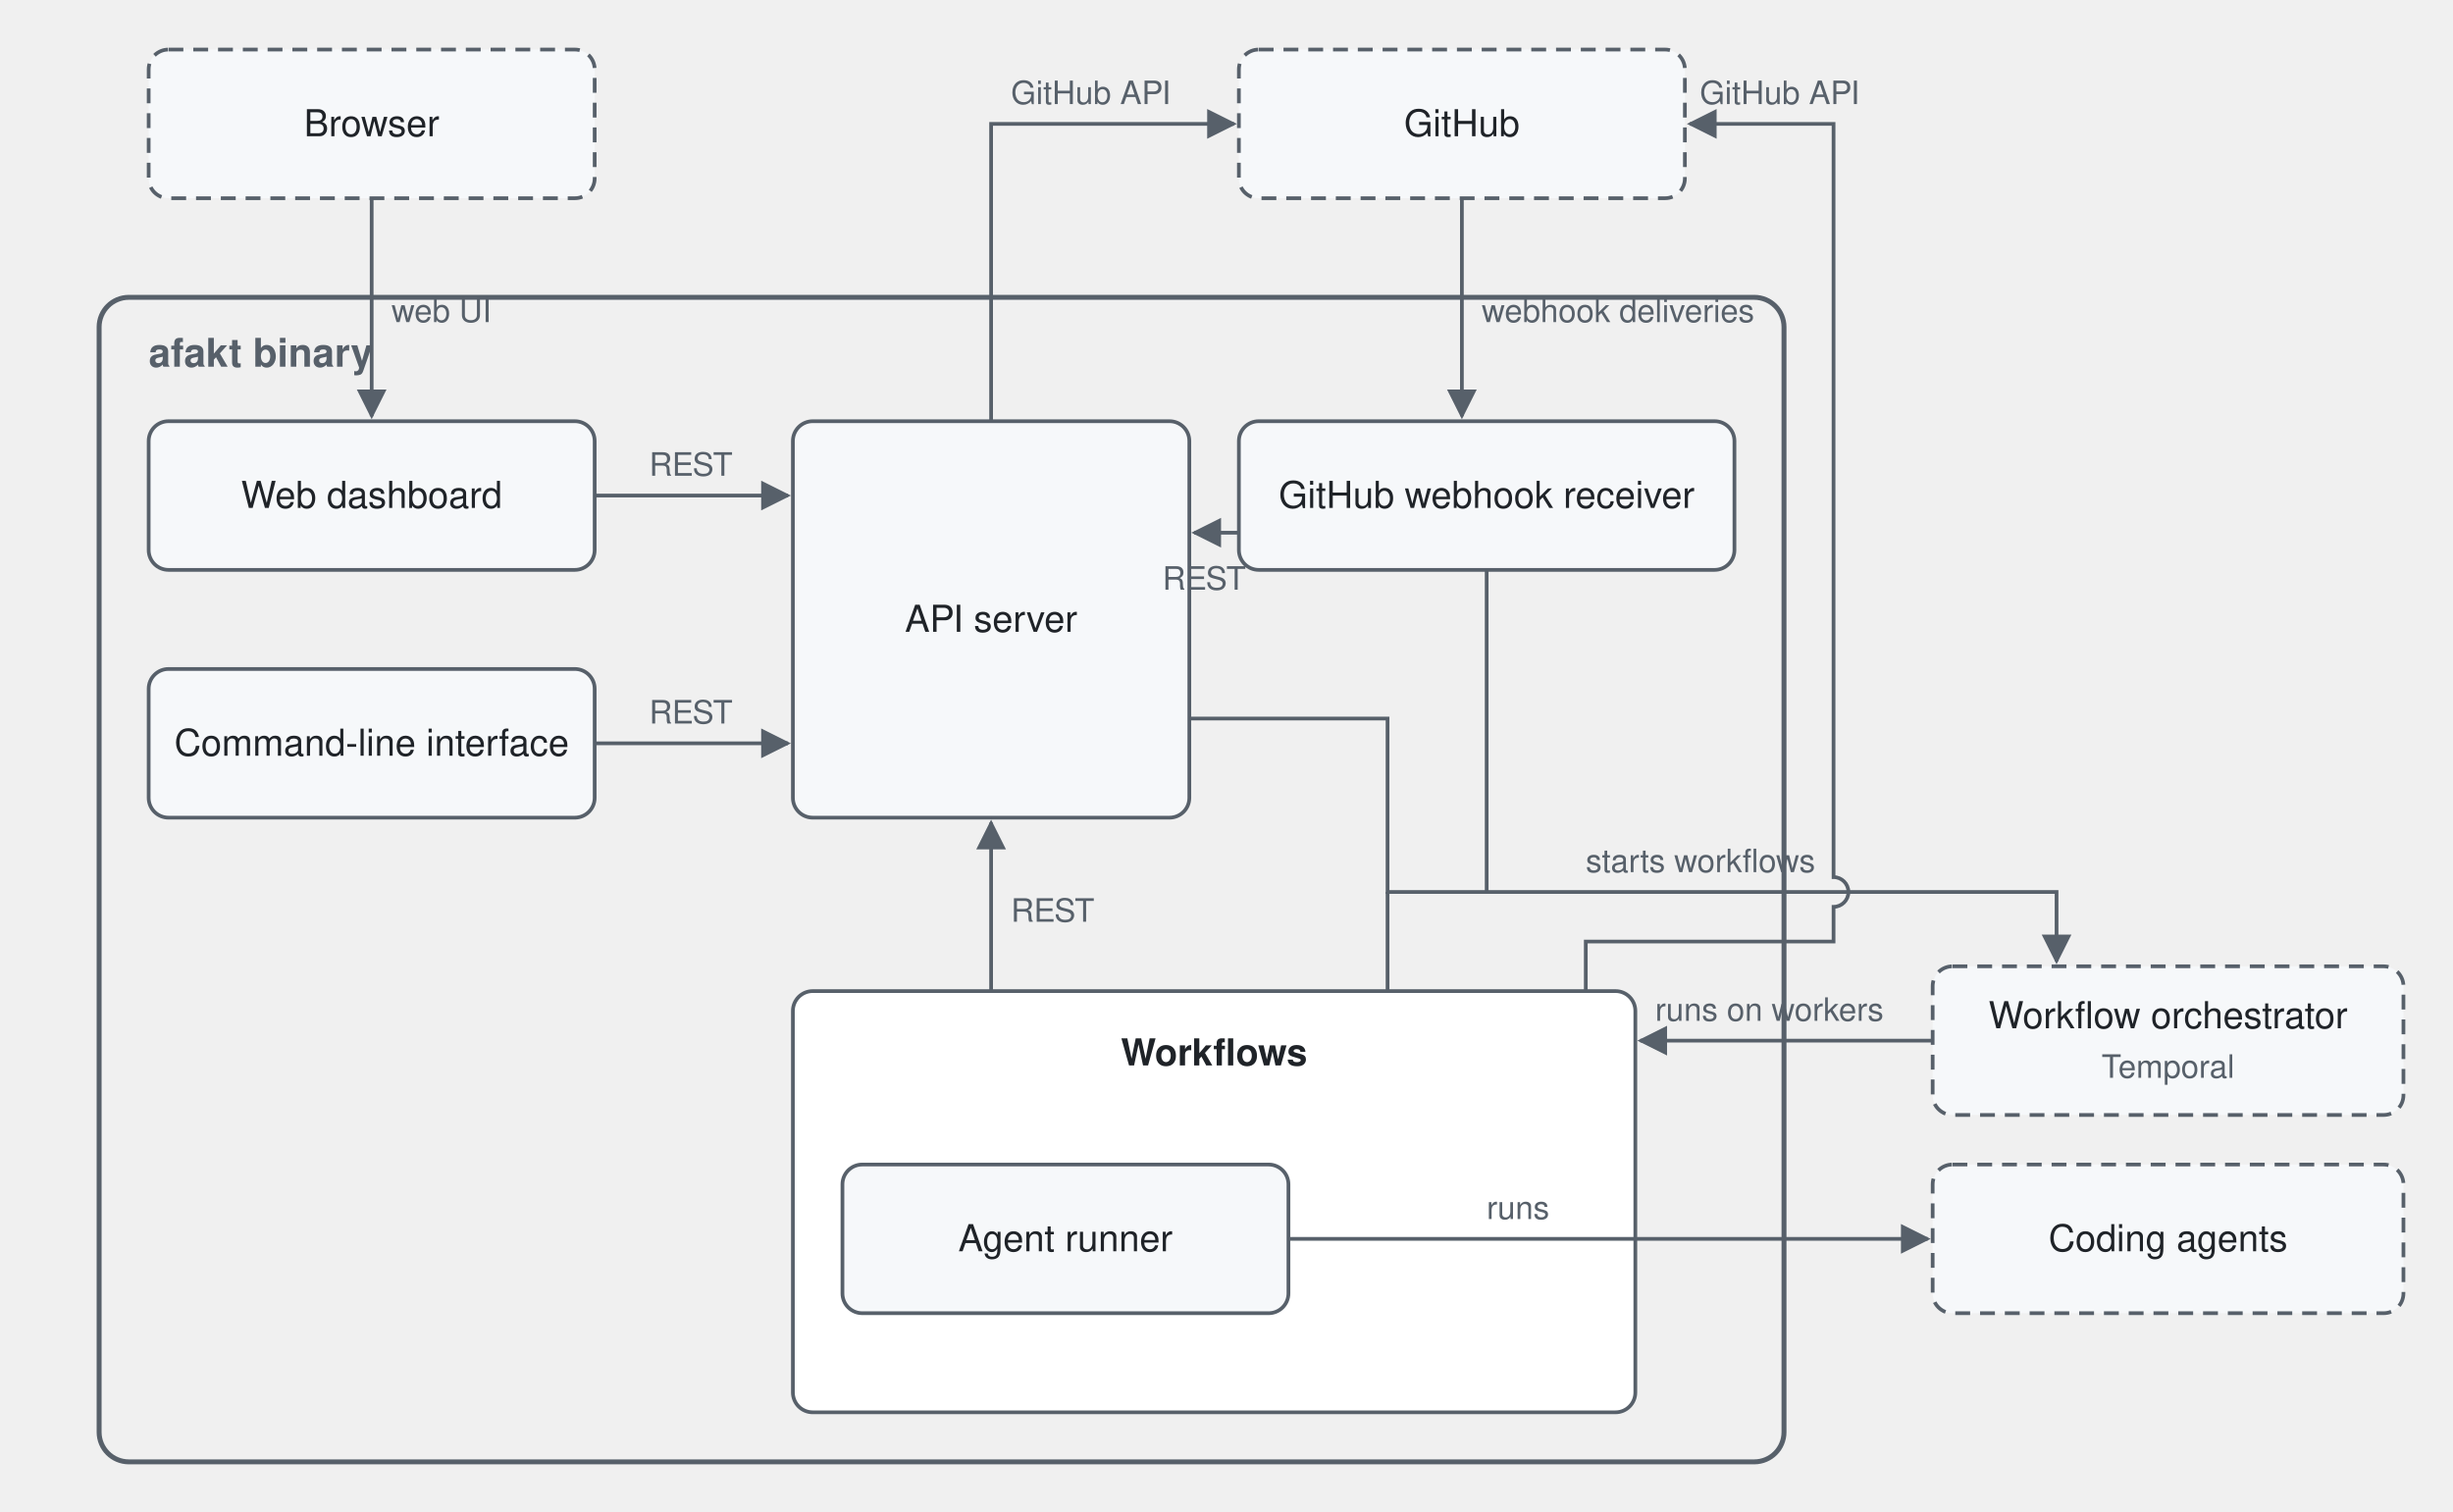
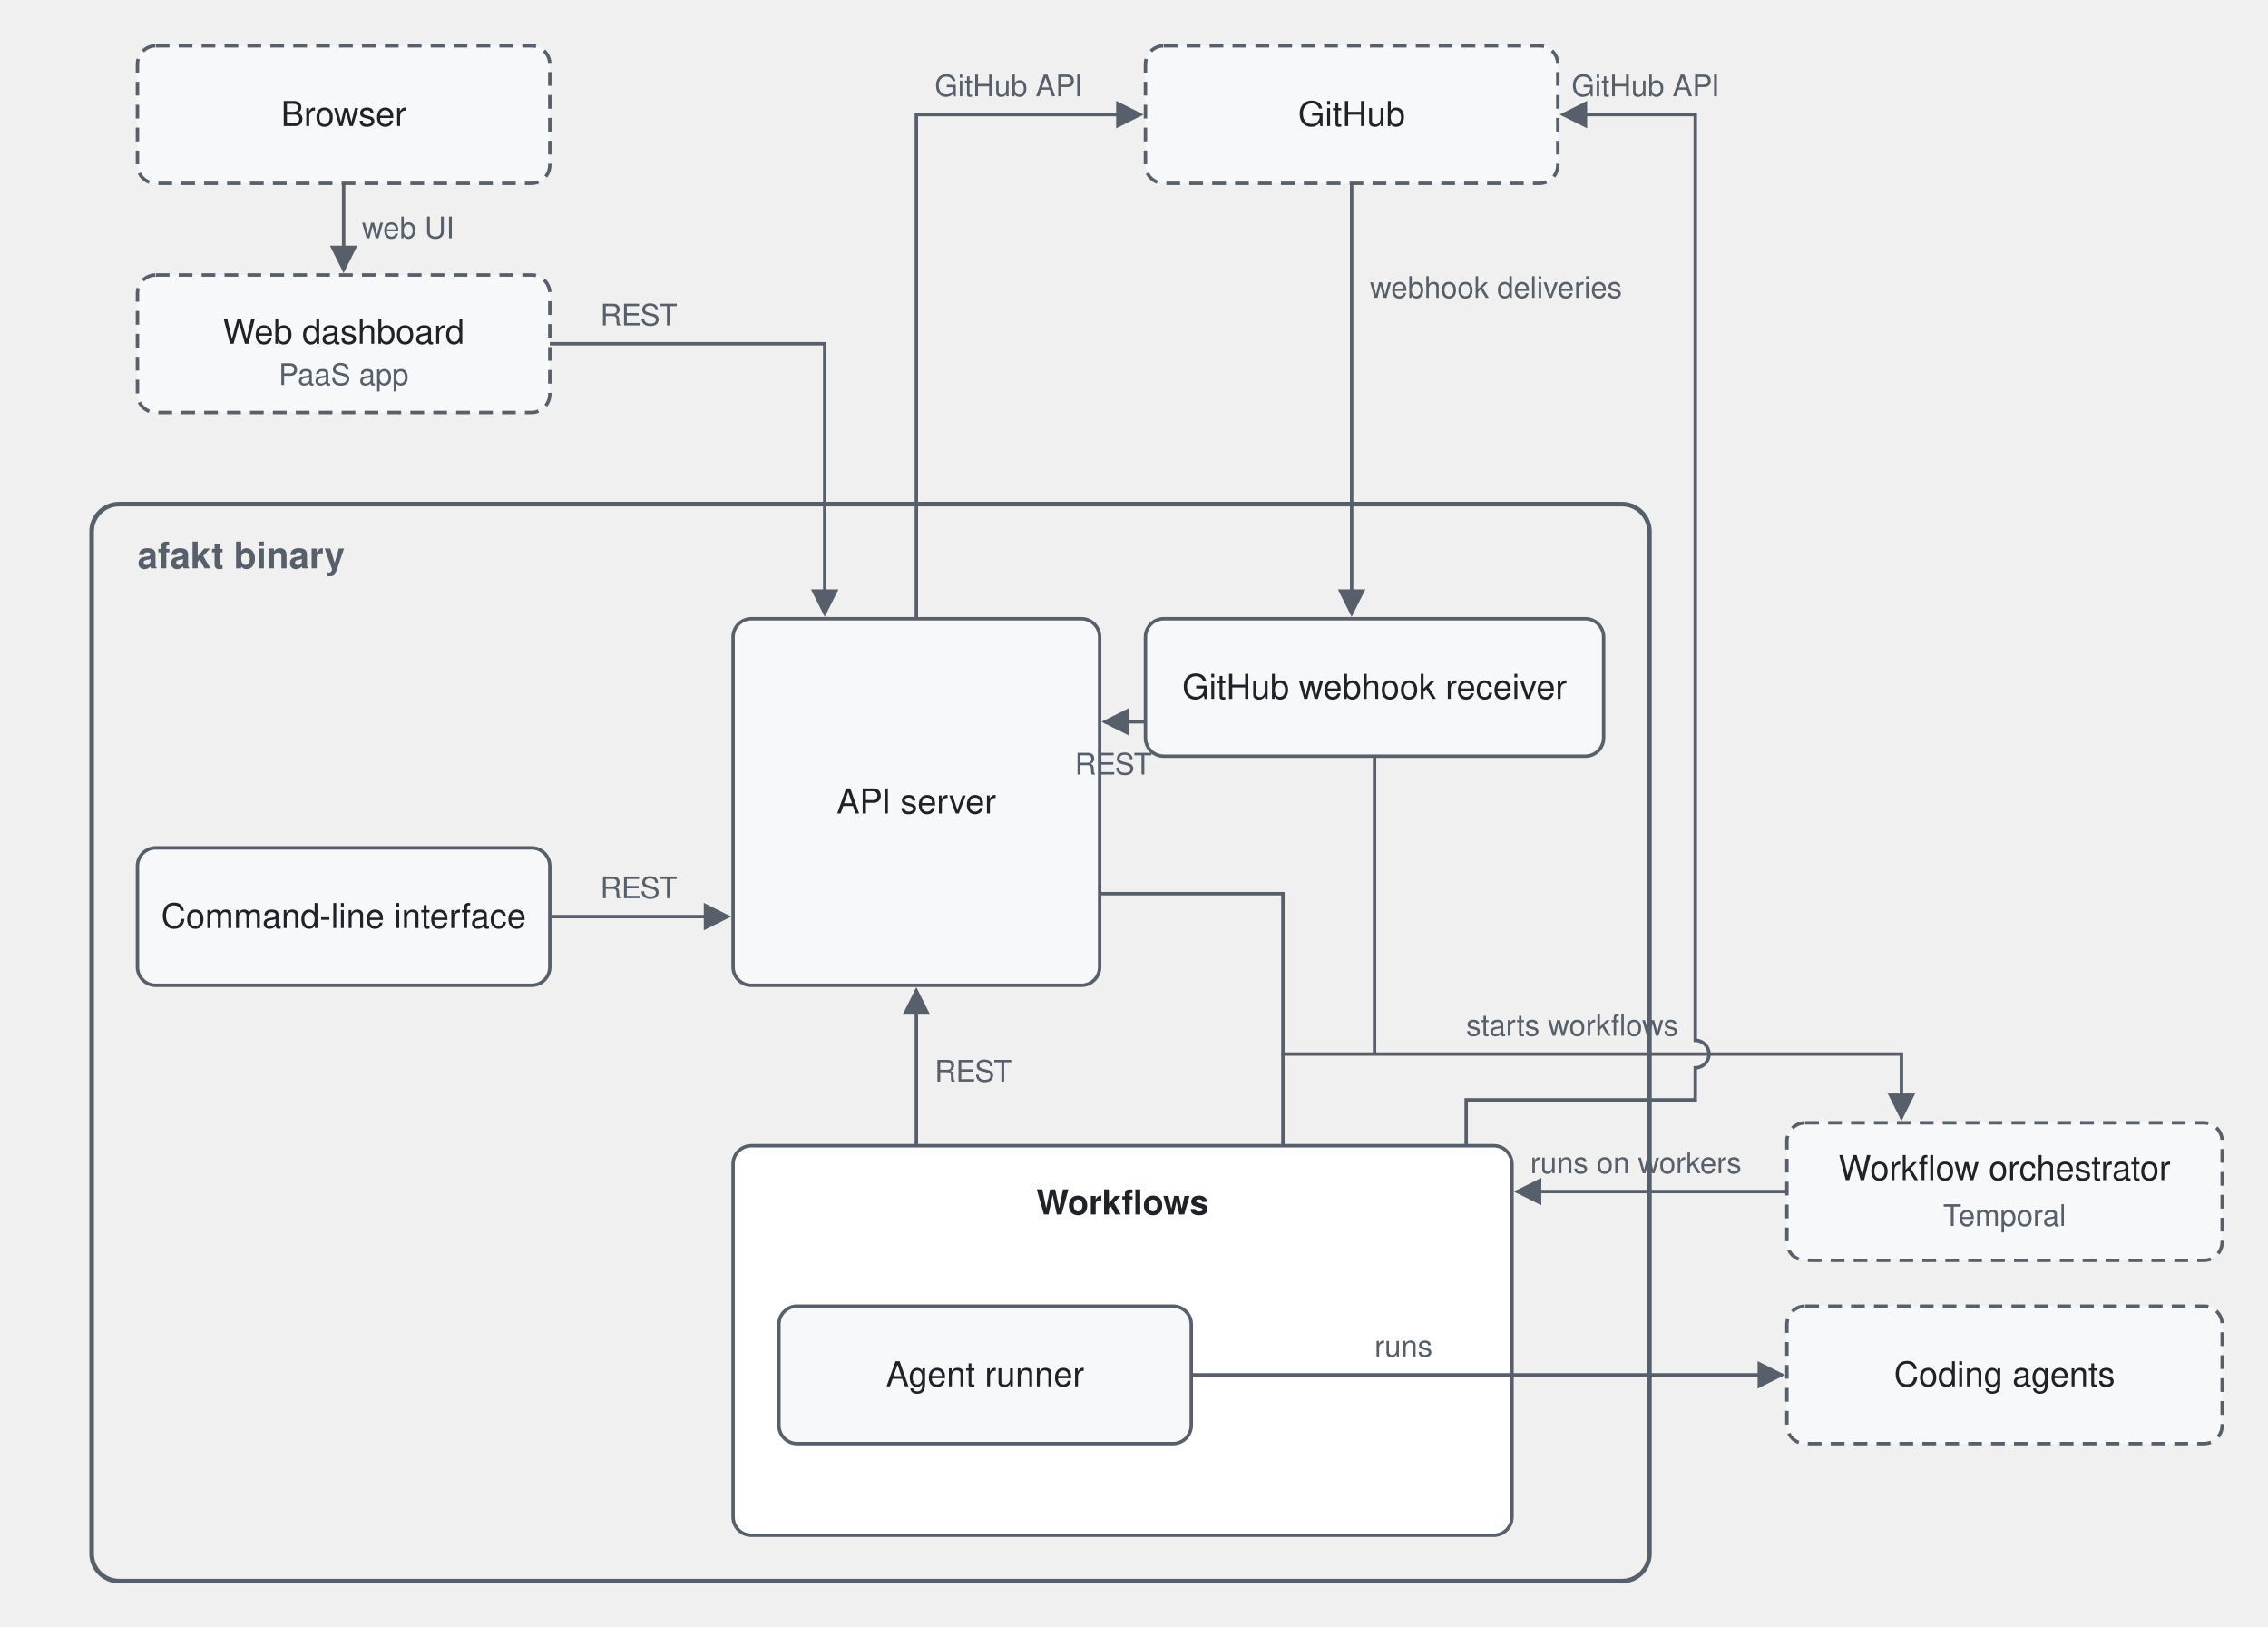
- <svg xmlns="http://www.w3.org/2000/svg" width="990" height="610" viewBox="0 0 990 610" font-family="Helvetica, Arial, sans-serif" font-size="15">
+ <svg xmlns="http://www.w3.org/2000/svg" width="990" height="710" viewBox="0 0 990 710" font-family="Helvetica, Arial, sans-serif" font-size="15">
  <defs>
    <marker id="arrow" viewBox="0 0 10 10" refX="9" refY="5" markerWidth="8" markerHeight="8" orient="auto-start-reverse">
      <path d="M 0 0 L 10 5 L 0 10 z" fill="#57606a" />
    </marker>
  </defs>
-   <rect x="40" y="120" width="680" height="470" rx="12" fill="none" stroke="#57606a" stroke-width="2" />
-   <text x="60" y="148" font-size="16" font-weight="600" fill="#57606a">afakt binary</text>
+   <rect x="40" y="220" width="680" height="470" rx="12" fill="none" stroke="#57606a" stroke-width="2" />
+   <text x="60" y="248" font-size="16" font-weight="600" fill="#57606a">afakt binary</text>
  <g stroke="#57606a" stroke-width="1.5" stroke-dasharray="6 4" fill="#f6f8fa">
    <rect x="60" y="20" width="180" height="60" rx="8" />
+     <rect x="60" y="120" width="180" height="60" rx="8" />
    <rect x="500" y="20" width="180" height="60" rx="8" />
-     <rect x="780" y="390" width="190" height="60" rx="8" />
-     <rect x="780" y="470" width="190" height="60" rx="8" />
+     <rect x="780" y="490" width="190" height="60" rx="8" />
+     <rect x="780" y="570" width="190" height="60" rx="8" />
  </g>
  <g fill="#1f2328" text-anchor="middle">
    <text x="150" y="55">Browser</text>
+     <text x="150" y="150">Web dashboard</text>
+     <text x="150" y="168" font-size="13" fill="#57606a">PaaS app</text>
    <text x="590" y="55">GitHub</text>
-     <text x="875" y="415">Workflow orchestrator</text>
-     <text x="875" y="435" font-size="13" fill="#57606a">Temporal</text>
-     <text x="875" y="505">Coding agents</text>
+     <text x="875" y="515">Workflow orchestrator</text>
+     <text x="875" y="535" font-size="13" fill="#57606a">Temporal</text>
+     <text x="875" y="605">Coding agents</text>
  </g>
  <g stroke="#57606a" stroke-width="1.5" fill="#f6f8fa">
-     <rect x="60" y="170" width="180" height="60" rx="8" />
-     <rect x="60" y="270" width="180" height="60" rx="8" />
-     <rect x="320" y="170" width="160" height="160" rx="8" />
-     <rect x="500" y="170" width="200" height="60" rx="8" />
-     <rect x="320" y="400" width="340" height="170" rx="8" fill="#ffffff" />
-     <rect x="340" y="470" width="180" height="60" rx="8" />
+     <rect x="60" y="370" width="180" height="60" rx="8" />
+     <rect x="320" y="270" width="160" height="160" rx="8" />
+     <rect x="500" y="270" width="200" height="60" rx="8" />
+     <rect x="320" y="500" width="340" height="170" rx="8" fill="#ffffff" />
+     <rect x="340" y="570" width="180" height="60" rx="8" />
  </g>
  <g fill="#1f2328" text-anchor="middle">
-     <text x="150" y="205">Web dashboard</text>
-     <text x="150" y="305">Command-line interface</text>
-     <text x="400" y="255">API server</text>
-     <text x="600" y="205">GitHub webhook receiver</text>
-     <text x="490" y="430" font-weight="600">Workflows</text>
-     <text x="430" y="505">Agent runner</text>
+     <text x="150" y="405">Command-line interface</text>
+     <text x="400" y="355">API server</text>
+     <text x="600" y="305">GitHub webhook receiver</text>
+     <text x="490" y="530" font-weight="600">Workflows</text>
+     <text x="430" y="605">Agent runner</text>
  </g>
  <g stroke="#57606a" stroke-width="1.5" fill="none" marker-end="url(#arrow)">
-     <line x1="150" y1="80" x2="150" y2="168" />
-     <line x1="240" y1="200" x2="318" y2="200" />
-     <line x1="240" y1="300" x2="318" y2="300" />
-     <line x1="590" y1="80" x2="590" y2="168" />
-     <line x1="500" y1="215" x2="482" y2="215" />
-     <polyline points="480,290 560,290 560,360 830,360 830,388" />
-     <line x1="400" y1="400" x2="400" y2="332" />
-     <line x1="780" y1="420" x2="662" y2="420" />
-     <line x1="520" y1="500" x2="778" y2="500" />
-     <polyline points="400,170 400,50 498,50" />
-     <path d="M 640 400 L 640 380 L 740 380 L 740 366 A 6 6 0 0 0 740 354 L 740 50 L 682 50" />
+     <line x1="150" y1="80" x2="150" y2="118" />
+     <polyline points="240,150 360,150 360,268" />
+     <line x1="240" y1="400" x2="318" y2="400" />
+     <line x1="590" y1="80" x2="590" y2="268" />
+     <line x1="500" y1="315" x2="482" y2="315" />
+     <polyline points="480,390 560,390 560,460 830,460 830,488" />
+     <line x1="400" y1="500" x2="400" y2="432" />
+     <line x1="780" y1="520" x2="662" y2="520" />
+     <line x1="520" y1="600" x2="778" y2="600" />
+     <polyline points="400,270 400,50 498,50" />
+     <path d="M 640 500 L 640 480 L 740 480 L 740 466 A 6 6 0 0 0 740 454 L 740 50 L 682 50" />
  </g>
  <g stroke="#57606a" stroke-width="1.5">
-     <line x1="600" y1="230" x2="600" y2="360" />
-     <line x1="560" y1="400" x2="560" y2="360" />
+     <line x1="600" y1="330" x2="600" y2="460" />
+     <line x1="560" y1="500" x2="560" y2="460" />
  </g>
  <g fill="#57606a" font-size="13">
-     <text x="158" y="130">web UI</text>
-     <text x="262" y="192">REST</text>
-     <text x="262" y="292">REST</text>
+     <text x="158" y="104">web UI</text>
+     <text x="262" y="142">REST</text>
+     <text x="262" y="392">REST</text>
    <text x="598" y="130">webhook deliveries</text>
-     <text x="486" y="238" text-anchor="middle">REST</text>
-     <text x="640" y="352">starts workflows</text>
-     <text x="408" y="372">REST</text>
-     <text x="668" y="412">runs on workers</text>
-     <text x="600" y="492">runs</text>
+     <text x="486" y="338" text-anchor="middle">REST</text>
+     <text x="640" y="452">starts workflows</text>
+     <text x="408" y="472">REST</text>
+     <text x="668" y="512">runs on workers</text>
+     <text x="600" y="592">runs</text>
    <text x="408" y="42">GitHub API</text>
    <text x="686" y="42">GitHub API</text>
  </g>
</svg>
